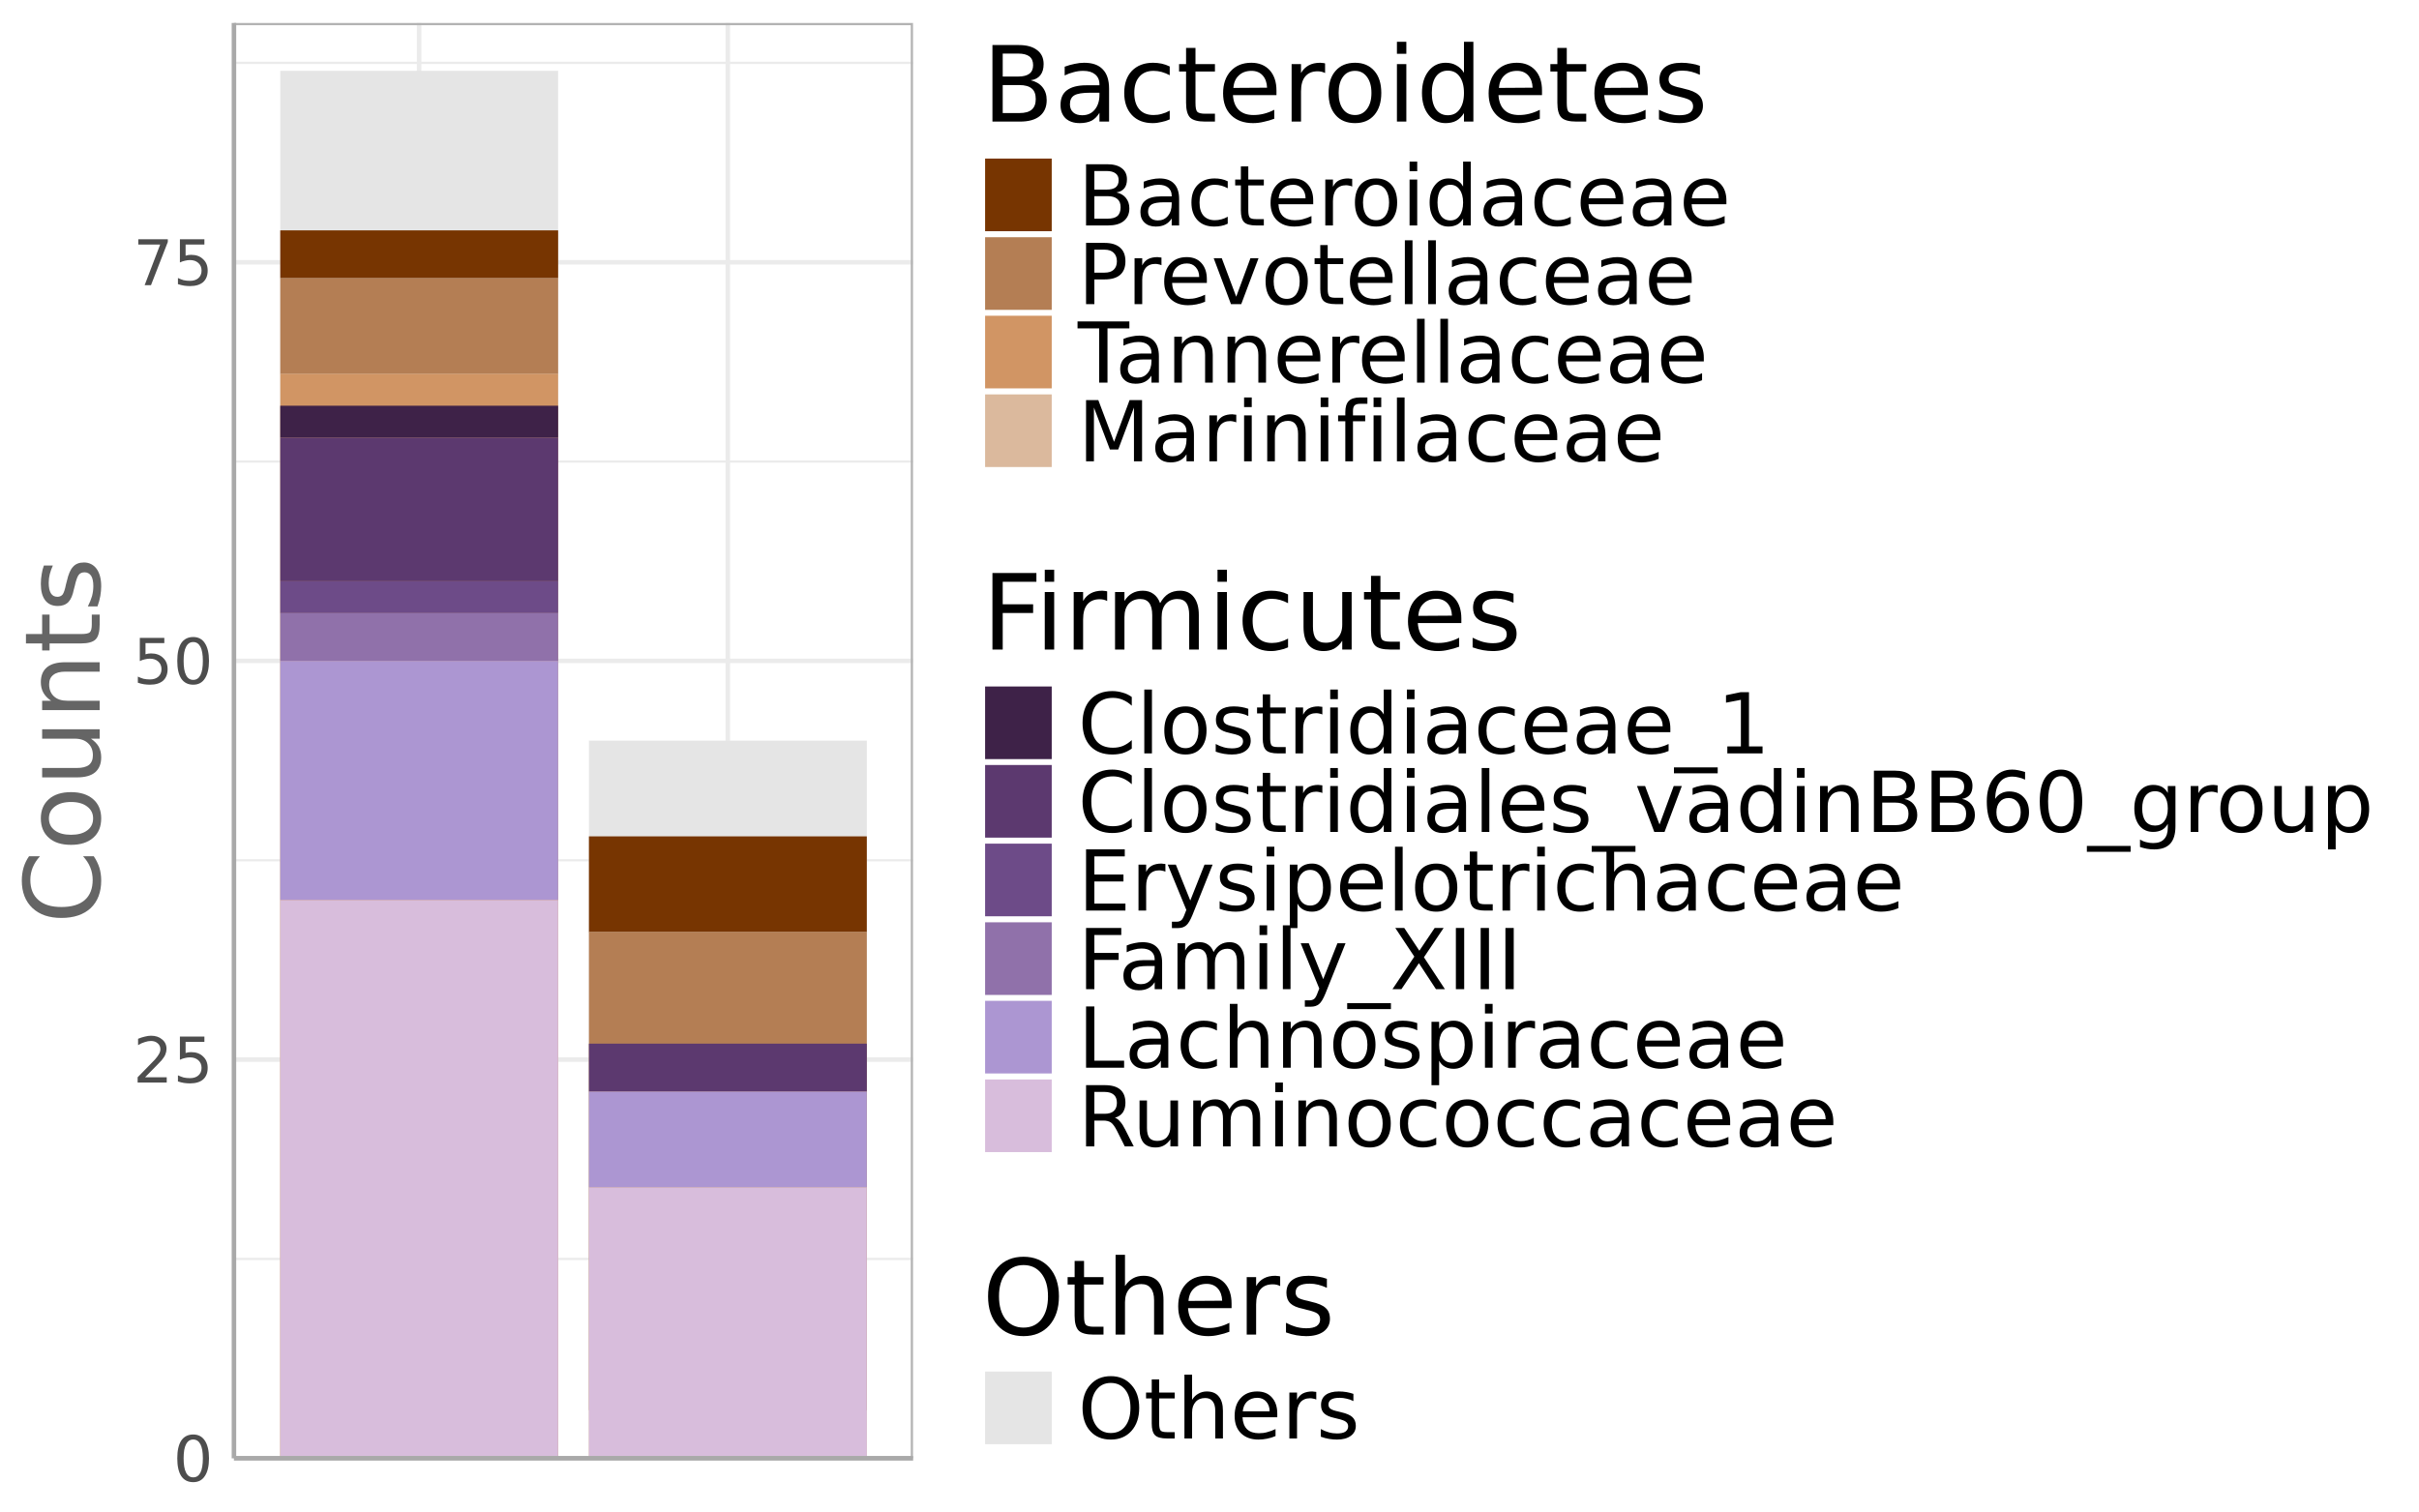
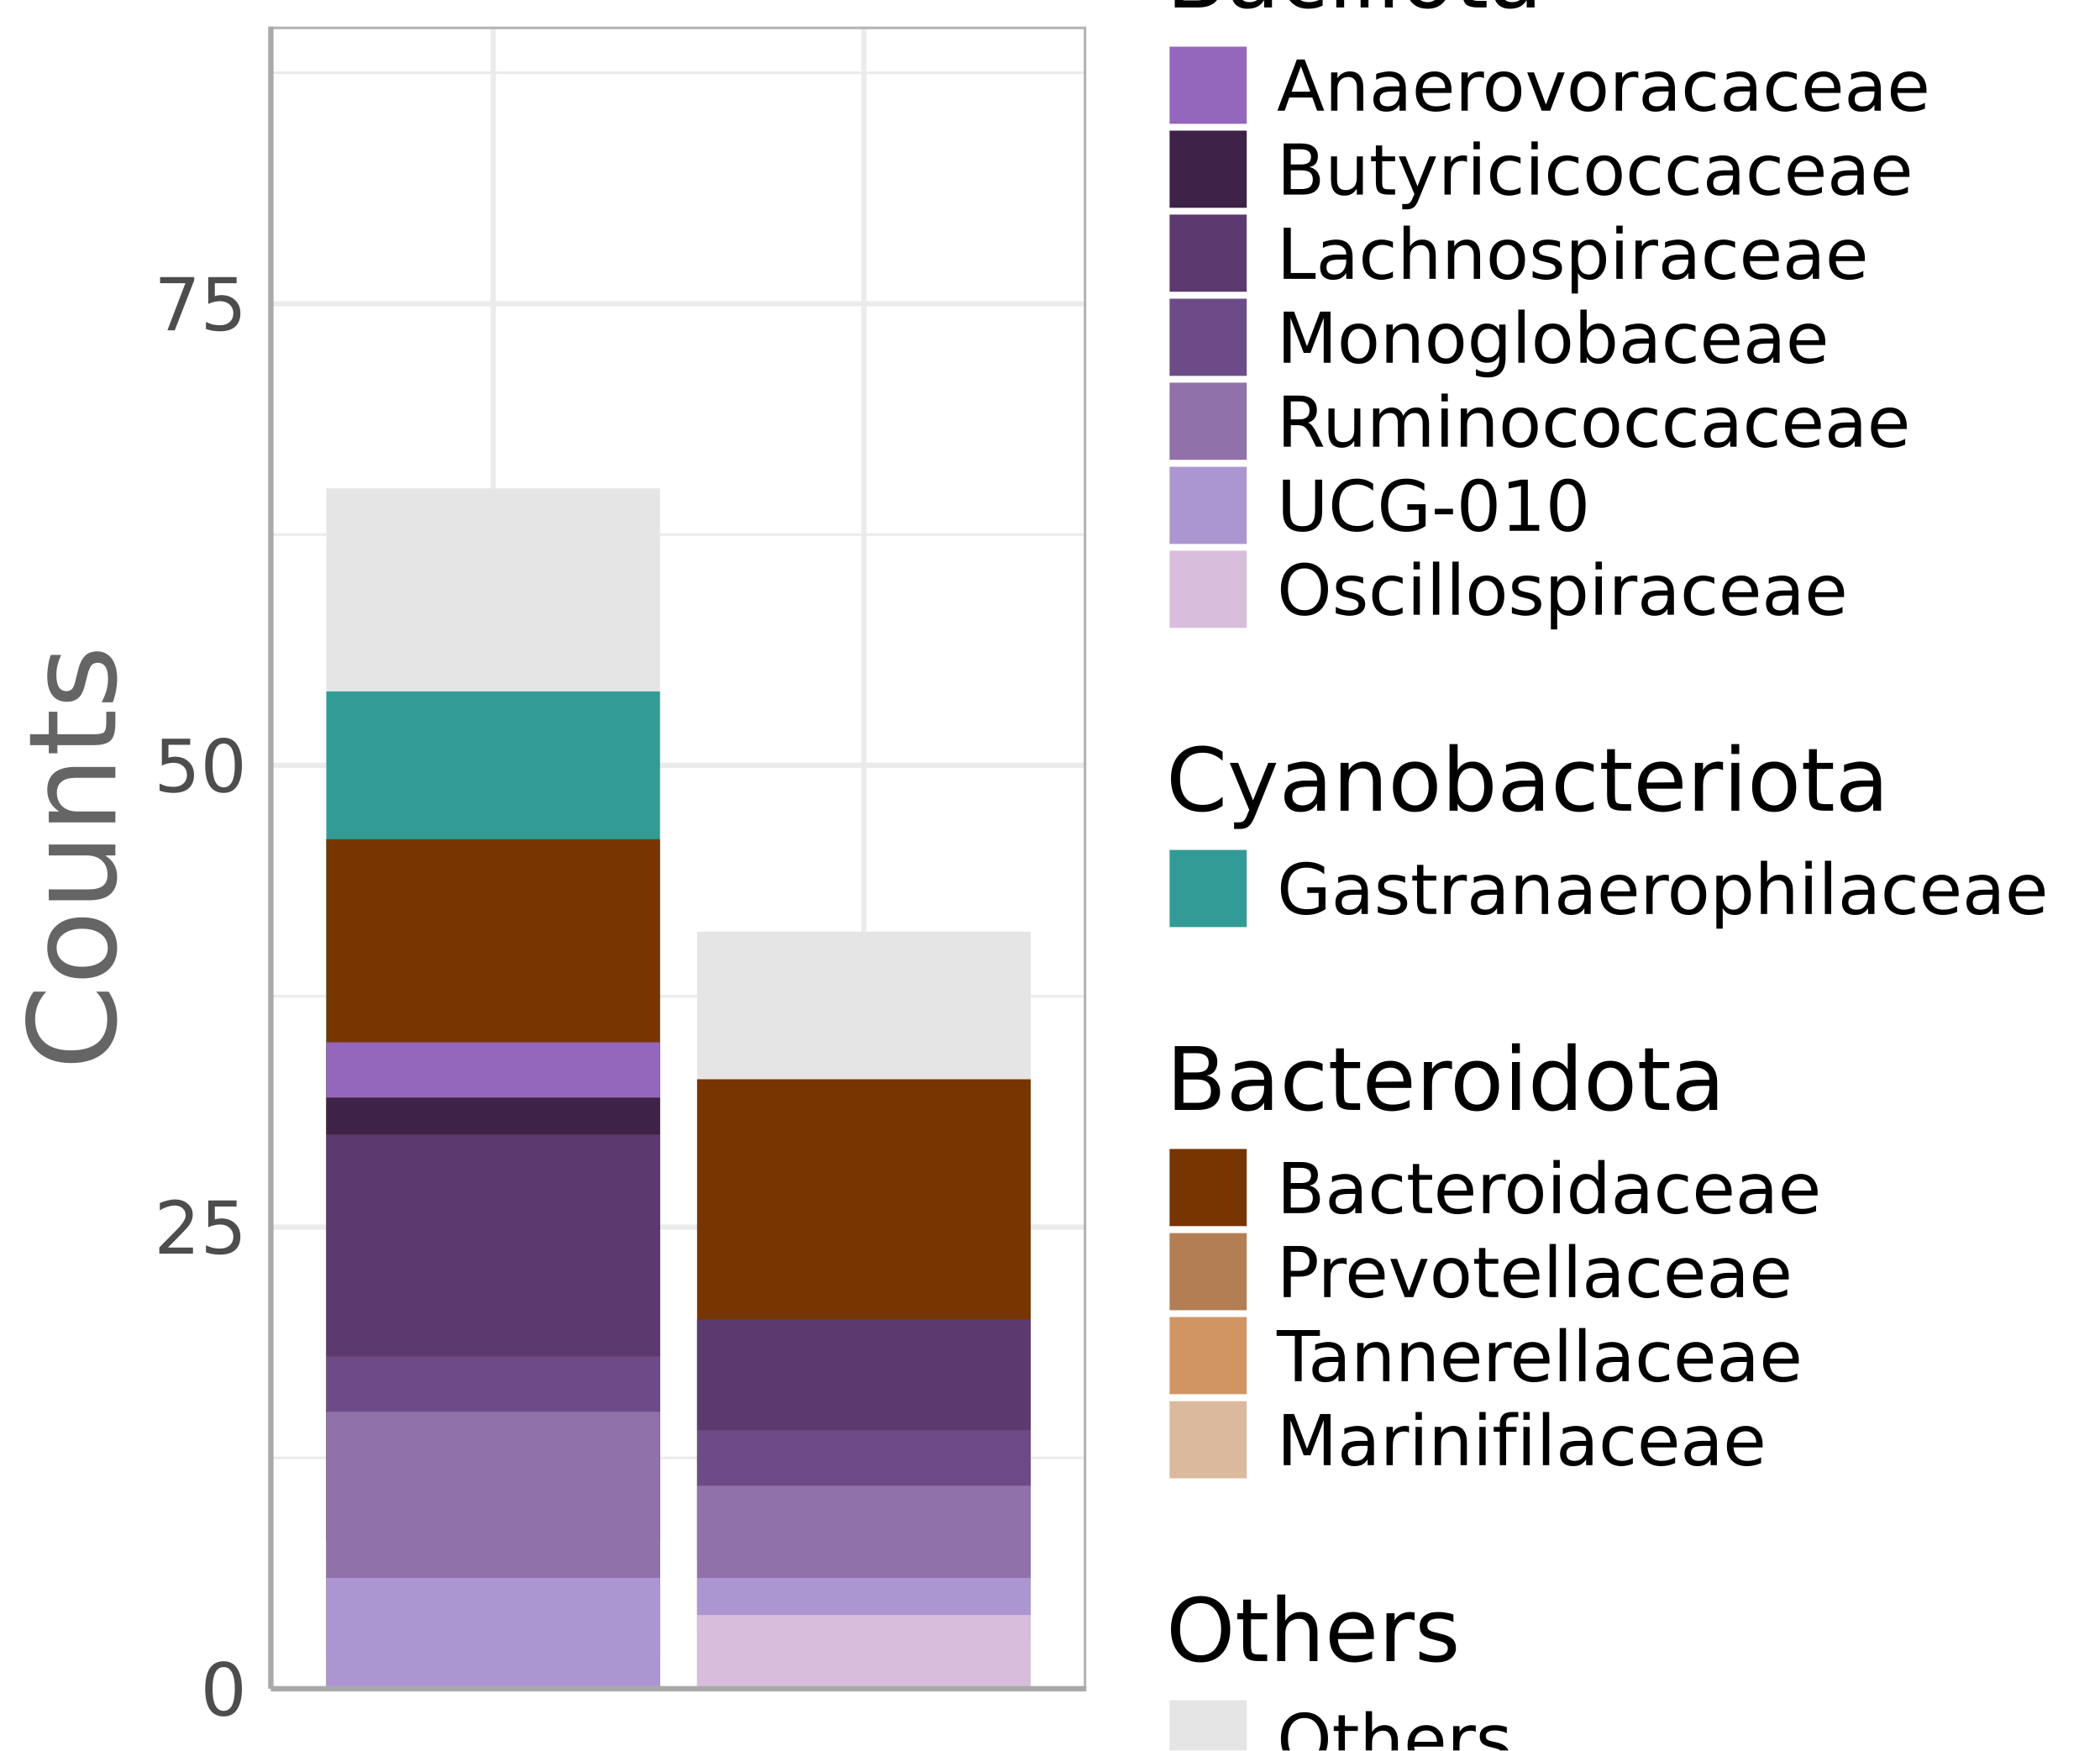
- <svg xmlns="http://www.w3.org/2000/svg" class="svglite" width="172.80pt" height="108.00pt" viewBox="0 0 172.80 108.00">
+ <svg xmlns="http://www.w3.org/2000/svg" class="svglite" width="129.60pt" height="108.00pt" viewBox="0 0 129.60 108.00">
  <defs>
    <style type="text/css">
    .svglite line, .svglite polyline, .svglite polygon, .svglite path, .svglite rect, .svglite circle {
      fill: none;
      stroke: #000000;
      stroke-linecap: round;
      stroke-linejoin: round;
      stroke-miterlimit: 10.00;
    }
    .svglite text {
      white-space: pre;
    }
  </style>
  </defs>
  <rect width="100%" height="100%" style="stroke: none; fill: none;" />
  <defs>
-     <clipPath id="cpMC4wMHwxNzIuODB8MC4wMHwxMDguMDA=">
-       <rect x="0.00" y="0.00" width="172.80" height="108.00" />
+     <clipPath id="cpMC4wMHwxMjkuNjB8MC4wMHwxMDguMDA=">
+       <rect x="0.00" y="0.00" width="129.60" height="108.00" />
    </clipPath>
  </defs>
-   <g clip-path="url(#cpMC4wMHwxNzIuODB8MC4wMHwxMDguMDA=)">
+   <g clip-path="url(#cpMC4wMHwxMjkuNjB8MC4wMHwxMDguMDA=)">
</g>
  <defs>
-     <clipPath id="cpMTYuNzF8NjUuMjN8MS42NHwxMDQuMjA=">
-       <rect x="16.71" y="1.64" width="48.51" height="102.55" />
+     <clipPath id="cpMTYuNzF8NjcuMDR8MS42NHwxMDQuMjA=">
+       <rect x="16.71" y="1.64" width="50.33" height="102.55" />
    </clipPath>
  </defs>
-   <g clip-path="url(#cpMTYuNzF8NjUuMjN8MS42NHwxMDQuMjA=)">
-     <polyline points="16.71,89.95 65.23,89.95 " style="stroke-width: 0.16; stroke: #EBEBEB; stroke-linecap: butt;" />
-     <polyline points="16.71,61.47 65.23,61.47 " style="stroke-width: 0.16; stroke: #EBEBEB; stroke-linecap: butt;" />
-     <polyline points="16.71,32.98 65.23,32.98 " style="stroke-width: 0.16; stroke: #EBEBEB; stroke-linecap: butt;" />
-     <polyline points="16.71,4.49 65.23,4.49 " style="stroke-width: 0.16; stroke: #EBEBEB; stroke-linecap: butt;" />
-     <polyline points="16.71,104.20 65.23,104.20 " style="stroke-width: 0.32; stroke: #EBEBEB; stroke-linecap: butt;" />
-     <polyline points="16.71,75.71 65.23,75.71 " style="stroke-width: 0.32; stroke: #EBEBEB; stroke-linecap: butt;" />
-     <polyline points="16.71,47.22 65.23,47.22 " style="stroke-width: 0.32; stroke: #EBEBEB; stroke-linecap: butt;" />
-     <polyline points="16.71,18.74 65.23,18.74 " style="stroke-width: 0.32; stroke: #EBEBEB; stroke-linecap: butt;" />
-     <polyline points="29.94,104.20 29.94,1.64 " style="stroke-width: 0.32; stroke: #EBEBEB; stroke-linecap: butt;" />
-     <polyline points="51.99,104.20 51.99,1.64 " style="stroke-width: 0.32; stroke: #EBEBEB; stroke-linecap: butt;" />
-     <rect x="20.02" y="5.06" width="19.85" height="99.13" style="stroke-width: 0.32; stroke: none; stroke-linecap: butt; stroke-linejoin: miter; fill: #E5E5E5;" />
-     <rect x="42.07" y="52.92" width="19.85" height="51.28" style="stroke-width: 0.32; stroke: none; stroke-linecap: butt; stroke-linejoin: miter; fill: #E5E5E5;" />
-     <rect x="20.02" y="16.46" width="19.85" height="3.42" style="stroke-width: 0.32; stroke: none; stroke-linecap: butt; stroke-linejoin: miter; fill: #773501;" />
-     <rect x="20.02" y="19.88" width="19.85" height="6.84" style="stroke-width: 0.32; stroke: none; stroke-linecap: butt; stroke-linejoin: miter; fill: #B47E54;" />
-     <rect x="20.02" y="26.71" width="19.85" height="77.48" style="stroke-width: 0.32; stroke: none; stroke-linecap: butt; stroke-linejoin: miter; fill: #D19564;" />
-     <rect x="42.07" y="59.76" width="19.85" height="6.84" style="stroke-width: 0.32; stroke: none; stroke-linecap: butt; stroke-linejoin: miter; fill: #773501;" />
-     <rect x="42.07" y="100.78" width="19.85" height="3.42" style="stroke-width: 0.32; stroke: none; stroke-linecap: butt; stroke-linejoin: miter; fill: #DBB99D;" />
-     <rect x="42.07" y="66.59" width="19.85" height="34.18" style="stroke-width: 0.32; stroke: none; stroke-linecap: butt; stroke-linejoin: miter; fill: #B47E54;" />
-     <rect x="20.02" y="28.99" width="19.85" height="2.28" style="stroke-width: 0.32; stroke: none; stroke-linecap: butt; stroke-linejoin: miter; fill: #3E2248;" />
-     <rect x="20.02" y="31.27" width="19.85" height="10.26" style="stroke-width: 0.32; stroke: none; stroke-linecap: butt; stroke-linejoin: miter; fill: #5C396F;" />
-     <rect x="20.02" y="41.53" width="19.85" height="2.28" style="stroke-width: 0.32; stroke: none; stroke-linecap: butt; stroke-linejoin: miter; fill: #6D4B88;" />
-     <rect x="20.02" y="43.80" width="19.85" height="3.42" style="stroke-width: 0.32; stroke: none; stroke-linecap: butt; stroke-linejoin: miter; fill: #9071AA;" />
-     <rect x="20.02" y="47.22" width="19.85" height="17.09" style="stroke-width: 0.32; stroke: none; stroke-linecap: butt; stroke-linejoin: miter; fill: #AC96D2;" />
-     <rect x="20.02" y="64.31" width="19.85" height="39.88" style="stroke-width: 0.32; stroke: none; stroke-linecap: butt; stroke-linejoin: miter; fill: #D8BDDC;" />
-     <rect x="42.07" y="74.57" width="19.85" height="3.42" style="stroke-width: 0.32; stroke: none; stroke-linecap: butt; stroke-linejoin: miter; fill: #5C396F;" />
-     <rect x="42.07" y="77.99" width="19.85" height="6.84" style="stroke-width: 0.32; stroke: none; stroke-linecap: butt; stroke-linejoin: miter; fill: #AC96D2;" />
-     <rect x="42.07" y="84.83" width="19.85" height="19.37" style="stroke-width: 0.32; stroke: none; stroke-linecap: butt; stroke-linejoin: miter; fill: #D8BDDC;" />
-     <rect x="16.71" y="1.64" width="48.51" height="102.55" style="stroke-width: 0.32; stroke: #B3B3B3;" />
+   <g clip-path="url(#cpMTYuNzF8NjcuMDR8MS42NHwxMDQuMjA=)">
+     <polyline points="16.71,89.95 67.04,89.95 " style="stroke-width: 0.16; stroke: #EBEBEB; stroke-linecap: butt;" />
+     <polyline points="16.71,61.47 67.04,61.47 " style="stroke-width: 0.16; stroke: #EBEBEB; stroke-linecap: butt;" />
+     <polyline points="16.71,32.98 67.04,32.98 " style="stroke-width: 0.16; stroke: #EBEBEB; stroke-linecap: butt;" />
+     <polyline points="16.71,4.49 67.04,4.49 " style="stroke-width: 0.16; stroke: #EBEBEB; stroke-linecap: butt;" />
+     <polyline points="16.71,104.20 67.04,104.20 " style="stroke-width: 0.32; stroke: #EBEBEB; stroke-linecap: butt;" />
+     <polyline points="16.71,75.71 67.04,75.71 " style="stroke-width: 0.32; stroke: #EBEBEB; stroke-linecap: butt;" />
+     <polyline points="16.71,47.22 67.04,47.22 " style="stroke-width: 0.32; stroke: #EBEBEB; stroke-linecap: butt;" />
+     <polyline points="16.71,18.74 67.04,18.74 " style="stroke-width: 0.32; stroke: #EBEBEB; stroke-linecap: butt;" />
+     <polyline points="30.44,104.20 30.44,1.64 " style="stroke-width: 0.32; stroke: #EBEBEB; stroke-linecap: butt;" />
+     <polyline points="53.31,104.20 53.31,1.64 " style="stroke-width: 0.32; stroke: #EBEBEB; stroke-linecap: butt;" />
+     <rect x="20.14" y="30.13" width="20.59" height="74.07" style="stroke-width: 0.32; stroke: none; stroke-linecap: butt; stroke-linejoin: miter; fill: #E5E5E5;" />
+     <rect x="43.02" y="57.48" width="20.59" height="46.72" style="stroke-width: 0.32; stroke: none; stroke-linecap: butt; stroke-linejoin: miter; fill: #E5E5E5;" />
+     <rect x="20.14" y="42.66" width="20.59" height="61.53" style="stroke-width: 0.32; stroke: none; stroke-linecap: butt; stroke-linejoin: miter; fill: #329B96;" />
+     <rect x="20.14" y="51.78" width="20.59" height="43.30" style="stroke-width: 0.32; stroke: none; stroke-linecap: butt; stroke-linejoin: miter; fill: #773501;" />
+     <rect x="20.14" y="95.08" width="20.59" height="6.84" style="stroke-width: 0.32; stroke: none; stroke-linecap: butt; stroke-linejoin: miter; fill: #B47E54;" />
+     <rect x="20.14" y="101.92" width="20.59" height="2.28" style="stroke-width: 0.32; stroke: none; stroke-linecap: butt; stroke-linejoin: miter; fill: #D19564;" />
+     <rect x="43.02" y="66.59" width="20.59" height="29.63" style="stroke-width: 0.32; stroke: none; stroke-linecap: butt; stroke-linejoin: miter; fill: #773501;" />
+     <rect x="43.02" y="100.78" width="20.59" height="3.42" style="stroke-width: 0.32; stroke: none; stroke-linecap: butt; stroke-linejoin: miter; fill: #DBB99D;" />
+     <rect x="43.02" y="96.22" width="20.59" height="4.56" style="stroke-width: 0.32; stroke: none; stroke-linecap: butt; stroke-linejoin: miter; fill: #B47E54;" />
+     <rect x="20.14" y="64.31" width="20.59" height="3.42" style="stroke-width: 0.32; stroke: none; stroke-linecap: butt; stroke-linejoin: miter; fill: #9467BD;" />
+     <rect x="20.14" y="67.73" width="20.59" height="2.28" style="stroke-width: 0.32; stroke: none; stroke-linecap: butt; stroke-linejoin: miter; fill: #3E2248;" />
+     <rect x="20.14" y="70.01" width="20.59" height="13.67" style="stroke-width: 0.32; stroke: none; stroke-linecap: butt; stroke-linejoin: miter; fill: #5C396F;" />
+     <rect x="20.14" y="83.69" width="20.59" height="3.42" style="stroke-width: 0.32; stroke: none; stroke-linecap: butt; stroke-linejoin: miter; fill: #6D4B88;" />
+     <rect x="20.14" y="87.10" width="20.59" height="10.26" style="stroke-width: 0.32; stroke: none; stroke-linecap: butt; stroke-linejoin: miter; fill: #9071AA;" />
+     <rect x="20.14" y="97.36" width="20.59" height="6.84" style="stroke-width: 0.32; stroke: none; stroke-linecap: butt; stroke-linejoin: miter; fill: #AC96D2;" />
+     <rect x="43.02" y="81.41" width="20.59" height="6.84" style="stroke-width: 0.32; stroke: none; stroke-linecap: butt; stroke-linejoin: miter; fill: #5C396F;" />
+     <rect x="43.02" y="88.24" width="20.59" height="3.42" style="stroke-width: 0.32; stroke: none; stroke-linecap: butt; stroke-linejoin: miter; fill: #6D4B88;" />
+     <rect x="43.02" y="99.64" width="20.59" height="4.56" style="stroke-width: 0.32; stroke: none; stroke-linecap: butt; stroke-linejoin: miter; fill: #D8BDDC;" />
+     <rect x="43.02" y="91.66" width="20.59" height="5.70" style="stroke-width: 0.32; stroke: none; stroke-linecap: butt; stroke-linejoin: miter; fill: #9071AA;" />
+     <rect x="43.02" y="97.36" width="20.59" height="2.28" style="stroke-width: 0.32; stroke: none; stroke-linecap: butt; stroke-linejoin: miter; fill: #AC96D2;" />
+     <rect x="16.71" y="1.64" width="50.33" height="102.55" style="stroke-width: 0.32; stroke: #B3B3B3;" />
  </g>
-   <g clip-path="url(#cpMC4wMHwxNzIuODB8MC4wMHwxMDguMDA=)">
+   <g clip-path="url(#cpMC4wMHwxMjkuNjB8MC4wMHwxMDguMDA=)">
    <polyline points="16.71,104.20 16.71,1.64 " style="stroke-width: 0.32; stroke: #A9A9A9; stroke-linecap: butt;" />
    <text x="15.23" y="105.84" text-anchor="end" style="font-size: 4.50px;fill: #4D4D4D; font-family: &quot;DejaVu Sans&quot;;" textLength="2.87px" lengthAdjust="spacingAndGlyphs">0</text>
    <text x="15.23" y="77.35" text-anchor="end" style="font-size: 4.50px;fill: #4D4D4D; font-family: &quot;DejaVu Sans&quot;;" textLength="5.73px" lengthAdjust="spacingAndGlyphs">25</text>
    <text x="15.23" y="48.86" text-anchor="end" style="font-size: 4.50px;fill: #4D4D4D; font-family: &quot;DejaVu Sans&quot;;" textLength="5.73px" lengthAdjust="spacingAndGlyphs">50</text>
    <text x="15.23" y="20.38" text-anchor="end" style="font-size: 4.50px;fill: #4D4D4D; font-family: &quot;DejaVu Sans&quot;;" textLength="5.73px" lengthAdjust="spacingAndGlyphs">75</text>
-     <polyline points="16.71,104.20 65.23,104.20 " style="stroke-width: 0.32; stroke: #A9A9A9; stroke-linecap: butt;" />
+     <polyline points="16.71,104.20 67.04,104.20 " style="stroke-width: 0.32; stroke: #A9A9A9; stroke-linecap: butt;" />
    <text transform="translate(7.12,52.92) rotate(-90)" text-anchor="middle" style="font-size: 7.50px;fill: #656565; font-family: &quot;DejaVu Sans&quot;;" textLength="26.19px" lengthAdjust="spacingAndGlyphs">Counts</text>
-     <text x="70.16" y="8.69" style="font-size: 7.50px; font-family: &quot;DejaVu Sans&quot;;" textLength="51.88px" lengthAdjust="spacingAndGlyphs">Bacteroidetes</text>
-     <rect x="70.37" y="11.33" width="4.76" height="5.19" style="stroke-width: 0.32; stroke: none; stroke-linecap: butt; stroke-linejoin: miter; fill: #773501;" />
-     <rect x="70.37" y="16.95" width="4.76" height="5.19" style="stroke-width: 0.32; stroke: none; stroke-linecap: butt; stroke-linejoin: miter; fill: #B47E54;" />
-     <rect x="70.37" y="22.56" width="4.76" height="5.19" style="stroke-width: 0.32; stroke: none; stroke-linecap: butt; stroke-linejoin: miter; fill: #D19564;" />
-     <rect x="70.37" y="28.18" width="4.76" height="5.19" style="stroke-width: 0.32; stroke: none; stroke-linecap: butt; stroke-linejoin: miter; fill: #DBB99D;" />
-     <text x="76.99" y="16.11" style="font-size: 6.00px; font-family: &quot;DejaVu Sans&quot;;" textLength="46.61px" lengthAdjust="spacingAndGlyphs">Bacteroidaceae</text>
-     <text x="76.99" y="21.73" style="font-size: 6.00px; font-family: &quot;DejaVu Sans&quot;;" textLength="44.13px" lengthAdjust="spacingAndGlyphs">Prevotellaceae</text>
-     <text x="76.99" y="27.34" style="font-size: 6.00px; font-family: &quot;DejaVu Sans&quot;;" textLength="44.99px" lengthAdjust="spacingAndGlyphs">Tannerellaceae</text>
-     <text x="76.99" y="32.96" style="font-size: 6.00px; font-family: &quot;DejaVu Sans&quot;;" textLength="41.89px" lengthAdjust="spacingAndGlyphs">Marinifilaceae</text>
-     <text x="70.16" y="46.41" style="font-size: 7.50px; font-family: &quot;DejaVu Sans&quot;;" textLength="38.55px" lengthAdjust="spacingAndGlyphs">Firmicutes</text>
-     <rect x="70.37" y="49.05" width="4.76" height="5.19" style="stroke-width: 0.32; stroke: none; stroke-linecap: butt; stroke-linejoin: miter; fill: #3E2248;" />
-     <rect x="70.37" y="54.66" width="4.76" height="5.19" style="stroke-width: 0.32; stroke: none; stroke-linecap: butt; stroke-linejoin: miter; fill: #5C396F;" />
-     <rect x="70.37" y="60.28" width="4.76" height="5.19" style="stroke-width: 0.32; stroke: none; stroke-linecap: butt; stroke-linejoin: miter; fill: #6D4B88;" />
-     <rect x="70.37" y="65.90" width="4.76" height="5.19" style="stroke-width: 0.32; stroke: none; stroke-linecap: butt; stroke-linejoin: miter; fill: #9071AA;" />
-     <rect x="70.37" y="71.51" width="4.76" height="5.19" style="stroke-width: 0.32; stroke: none; stroke-linecap: butt; stroke-linejoin: miter; fill: #AC96D2;" />
-     <rect x="70.37" y="77.13" width="4.76" height="5.19" style="stroke-width: 0.32; stroke: none; stroke-linecap: butt; stroke-linejoin: miter; fill: #D8BDDC;" />
-     <text x="76.99" y="53.83" style="font-size: 6.00px; font-family: &quot;DejaVu Sans&quot;;" textLength="49.44px" lengthAdjust="spacingAndGlyphs">Clostridiaceae_1</text>
-     <text x="76.99" y="59.44" style="font-size: 6.00px; font-family: &quot;DejaVu Sans&quot;;" textLength="92.53px" lengthAdjust="spacingAndGlyphs">Clostridiales_vadinBB60_group</text>
-     <text x="76.99" y="65.06" style="font-size: 6.00px; font-family: &quot;DejaVu Sans&quot;;" textLength="59.01px" lengthAdjust="spacingAndGlyphs">Erysipelotrichaceae</text>
-     <text x="76.99" y="70.68" style="font-size: 6.00px; font-family: &quot;DejaVu Sans&quot;;" textLength="31.72px" lengthAdjust="spacingAndGlyphs">Family_XIII</text>
-     <text x="76.99" y="76.29" style="font-size: 6.00px; font-family: &quot;DejaVu Sans&quot;;" textLength="50.66px" lengthAdjust="spacingAndGlyphs">Lachnospiraceae</text>
-     <text x="76.99" y="81.91" style="font-size: 6.00px; font-family: &quot;DejaVu Sans&quot;;" textLength="54.26px" lengthAdjust="spacingAndGlyphs">Ruminococcaceae</text>
-     <text x="70.16" y="95.36" style="font-size: 7.50px; font-family: &quot;DejaVu Sans&quot;;" textLength="25.21px" lengthAdjust="spacingAndGlyphs">Others</text>
-     <rect x="70.37" y="98.00" width="4.76" height="5.19" style="stroke-width: 0.32; stroke: none; stroke-linecap: butt; stroke-linejoin: miter; fill: #E5E5E5;" />
-     <text x="76.99" y="102.78" style="font-size: 6.00px; font-family: &quot;DejaVu Sans&quot;;" textLength="20.15px" lengthAdjust="spacingAndGlyphs">Others</text>
+     <text x="71.97" y="0.46" style="font-size: 5.40px; font-family: &quot;DejaVu Sans&quot;;" textLength="23.18px" lengthAdjust="spacingAndGlyphs">Bacillota</text>
+     <rect x="72.18" y="2.88" width="4.76" height="4.76" style="stroke-width: 0.32; stroke: none; stroke-linecap: butt; stroke-linejoin: miter; fill: #9467BD;" />
+     <rect x="72.18" y="8.06" width="4.76" height="4.76" style="stroke-width: 0.32; stroke: none; stroke-linecap: butt; stroke-linejoin: miter; fill: #3E2248;" />
+     <rect x="72.18" y="13.24" width="4.76" height="4.76" style="stroke-width: 0.32; stroke: none; stroke-linecap: butt; stroke-linejoin: miter; fill: #5C396F;" />
+     <rect x="72.18" y="18.43" width="4.76" height="4.76" style="stroke-width: 0.32; stroke: none; stroke-linecap: butt; stroke-linejoin: miter; fill: #6D4B88;" />
+     <rect x="72.18" y="23.61" width="4.76" height="4.76" style="stroke-width: 0.32; stroke: none; stroke-linecap: butt; stroke-linejoin: miter; fill: #9071AA;" />
+     <rect x="72.18" y="28.80" width="4.76" height="4.76" style="stroke-width: 0.32; stroke: none; stroke-linecap: butt; stroke-linejoin: miter; fill: #AC96D2;" />
+     <rect x="72.18" y="33.98" width="4.76" height="4.76" style="stroke-width: 0.32; stroke: none; stroke-linecap: butt; stroke-linejoin: miter; fill: #D8BDDC;" />
+     <text x="78.80" y="6.83" style="font-size: 4.32px; font-family: &quot;DejaVu Sans&quot;;" textLength="40.23px" lengthAdjust="spacingAndGlyphs">Anaerovoracaceae</text>
+     <text x="78.80" y="12.01" style="font-size: 4.32px; font-family: &quot;DejaVu Sans&quot;;" textLength="39.18px" lengthAdjust="spacingAndGlyphs">Butyricicoccaceae</text>
+     <text x="78.80" y="17.20" style="font-size: 4.32px; font-family: &quot;DejaVu Sans&quot;;" textLength="36.44px" lengthAdjust="spacingAndGlyphs">Lachnospiraceae</text>
+     <text x="78.80" y="22.38" style="font-size: 4.32px; font-family: &quot;DejaVu Sans&quot;;" textLength="34.00px" lengthAdjust="spacingAndGlyphs">Monoglobaceae</text>
+     <text x="78.80" y="27.56" style="font-size: 4.32px; font-family: &quot;DejaVu Sans&quot;;" textLength="39.02px" lengthAdjust="spacingAndGlyphs">Ruminococcaceae</text>
+     <text x="78.80" y="32.75" style="font-size: 4.32px; font-family: &quot;DejaVu Sans&quot;;" textLength="19.29px" lengthAdjust="spacingAndGlyphs">UCG-010</text>
+     <text x="78.80" y="37.93" style="font-size: 4.32px; font-family: &quot;DejaVu Sans&quot;;" textLength="35.14px" lengthAdjust="spacingAndGlyphs">Oscillospiraceae</text>
+     <text x="71.97" y="50.02" style="font-size: 5.40px; font-family: &quot;DejaVu Sans&quot;;" textLength="44.54px" lengthAdjust="spacingAndGlyphs">Cyanobacteriota</text>
+     <rect x="72.18" y="52.44" width="4.76" height="4.76" style="stroke-width: 0.32; stroke: none; stroke-linecap: butt; stroke-linejoin: miter; fill: #329B96;" />
+     <text x="78.80" y="56.39" style="font-size: 4.32px; font-family: &quot;DejaVu Sans&quot;;" textLength="47.51px" lengthAdjust="spacingAndGlyphs">Gastranaerophilaceae</text>
+     <text x="71.97" y="68.48" style="font-size: 5.40px; font-family: &quot;DejaVu Sans&quot;;" textLength="34.44px" lengthAdjust="spacingAndGlyphs">Bacteroidota</text>
+     <rect x="72.18" y="70.89" width="4.76" height="4.76" style="stroke-width: 0.32; stroke: none; stroke-linecap: butt; stroke-linejoin: miter; fill: #773501;" />
+     <rect x="72.18" y="76.08" width="4.76" height="4.76" style="stroke-width: 0.32; stroke: none; stroke-linecap: butt; stroke-linejoin: miter; fill: #B47E54;" />
+     <rect x="72.18" y="81.26" width="4.76" height="4.76" style="stroke-width: 0.32; stroke: none; stroke-linecap: butt; stroke-linejoin: miter; fill: #D19564;" />
+     <rect x="72.18" y="86.45" width="4.76" height="4.76" style="stroke-width: 0.32; stroke: none; stroke-linecap: butt; stroke-linejoin: miter; fill: #DBB99D;" />
+     <text x="78.80" y="74.85" style="font-size: 4.32px; font-family: &quot;DejaVu Sans&quot;;" textLength="33.53px" lengthAdjust="spacingAndGlyphs">Bacteroidaceae</text>
+     <text x="78.80" y="80.03" style="font-size: 4.32px; font-family: &quot;DejaVu Sans&quot;;" textLength="31.74px" lengthAdjust="spacingAndGlyphs">Prevotellaceae</text>
+     <text x="78.80" y="85.22" style="font-size: 4.32px; font-family: &quot;DejaVu Sans&quot;;" textLength="32.39px" lengthAdjust="spacingAndGlyphs">Tannerellaceae</text>
+     <text x="78.80" y="90.40" style="font-size: 4.32px; font-family: &quot;DejaVu Sans&quot;;" textLength="30.14px" lengthAdjust="spacingAndGlyphs">Marinifilaceae</text>
+     <text x="71.97" y="102.49" style="font-size: 5.40px; font-family: &quot;DejaVu Sans&quot;;" textLength="18.13px" lengthAdjust="spacingAndGlyphs">Others</text>
+     <rect x="72.18" y="104.90" width="4.76" height="4.76" style="stroke-width: 0.32; stroke: none; stroke-linecap: butt; stroke-linejoin: miter; fill: #E5E5E5;" />
+     <text x="78.80" y="108.86" style="font-size: 4.32px; font-family: &quot;DejaVu Sans&quot;;" textLength="14.49px" lengthAdjust="spacingAndGlyphs">Others</text>
  </g>
</svg>
